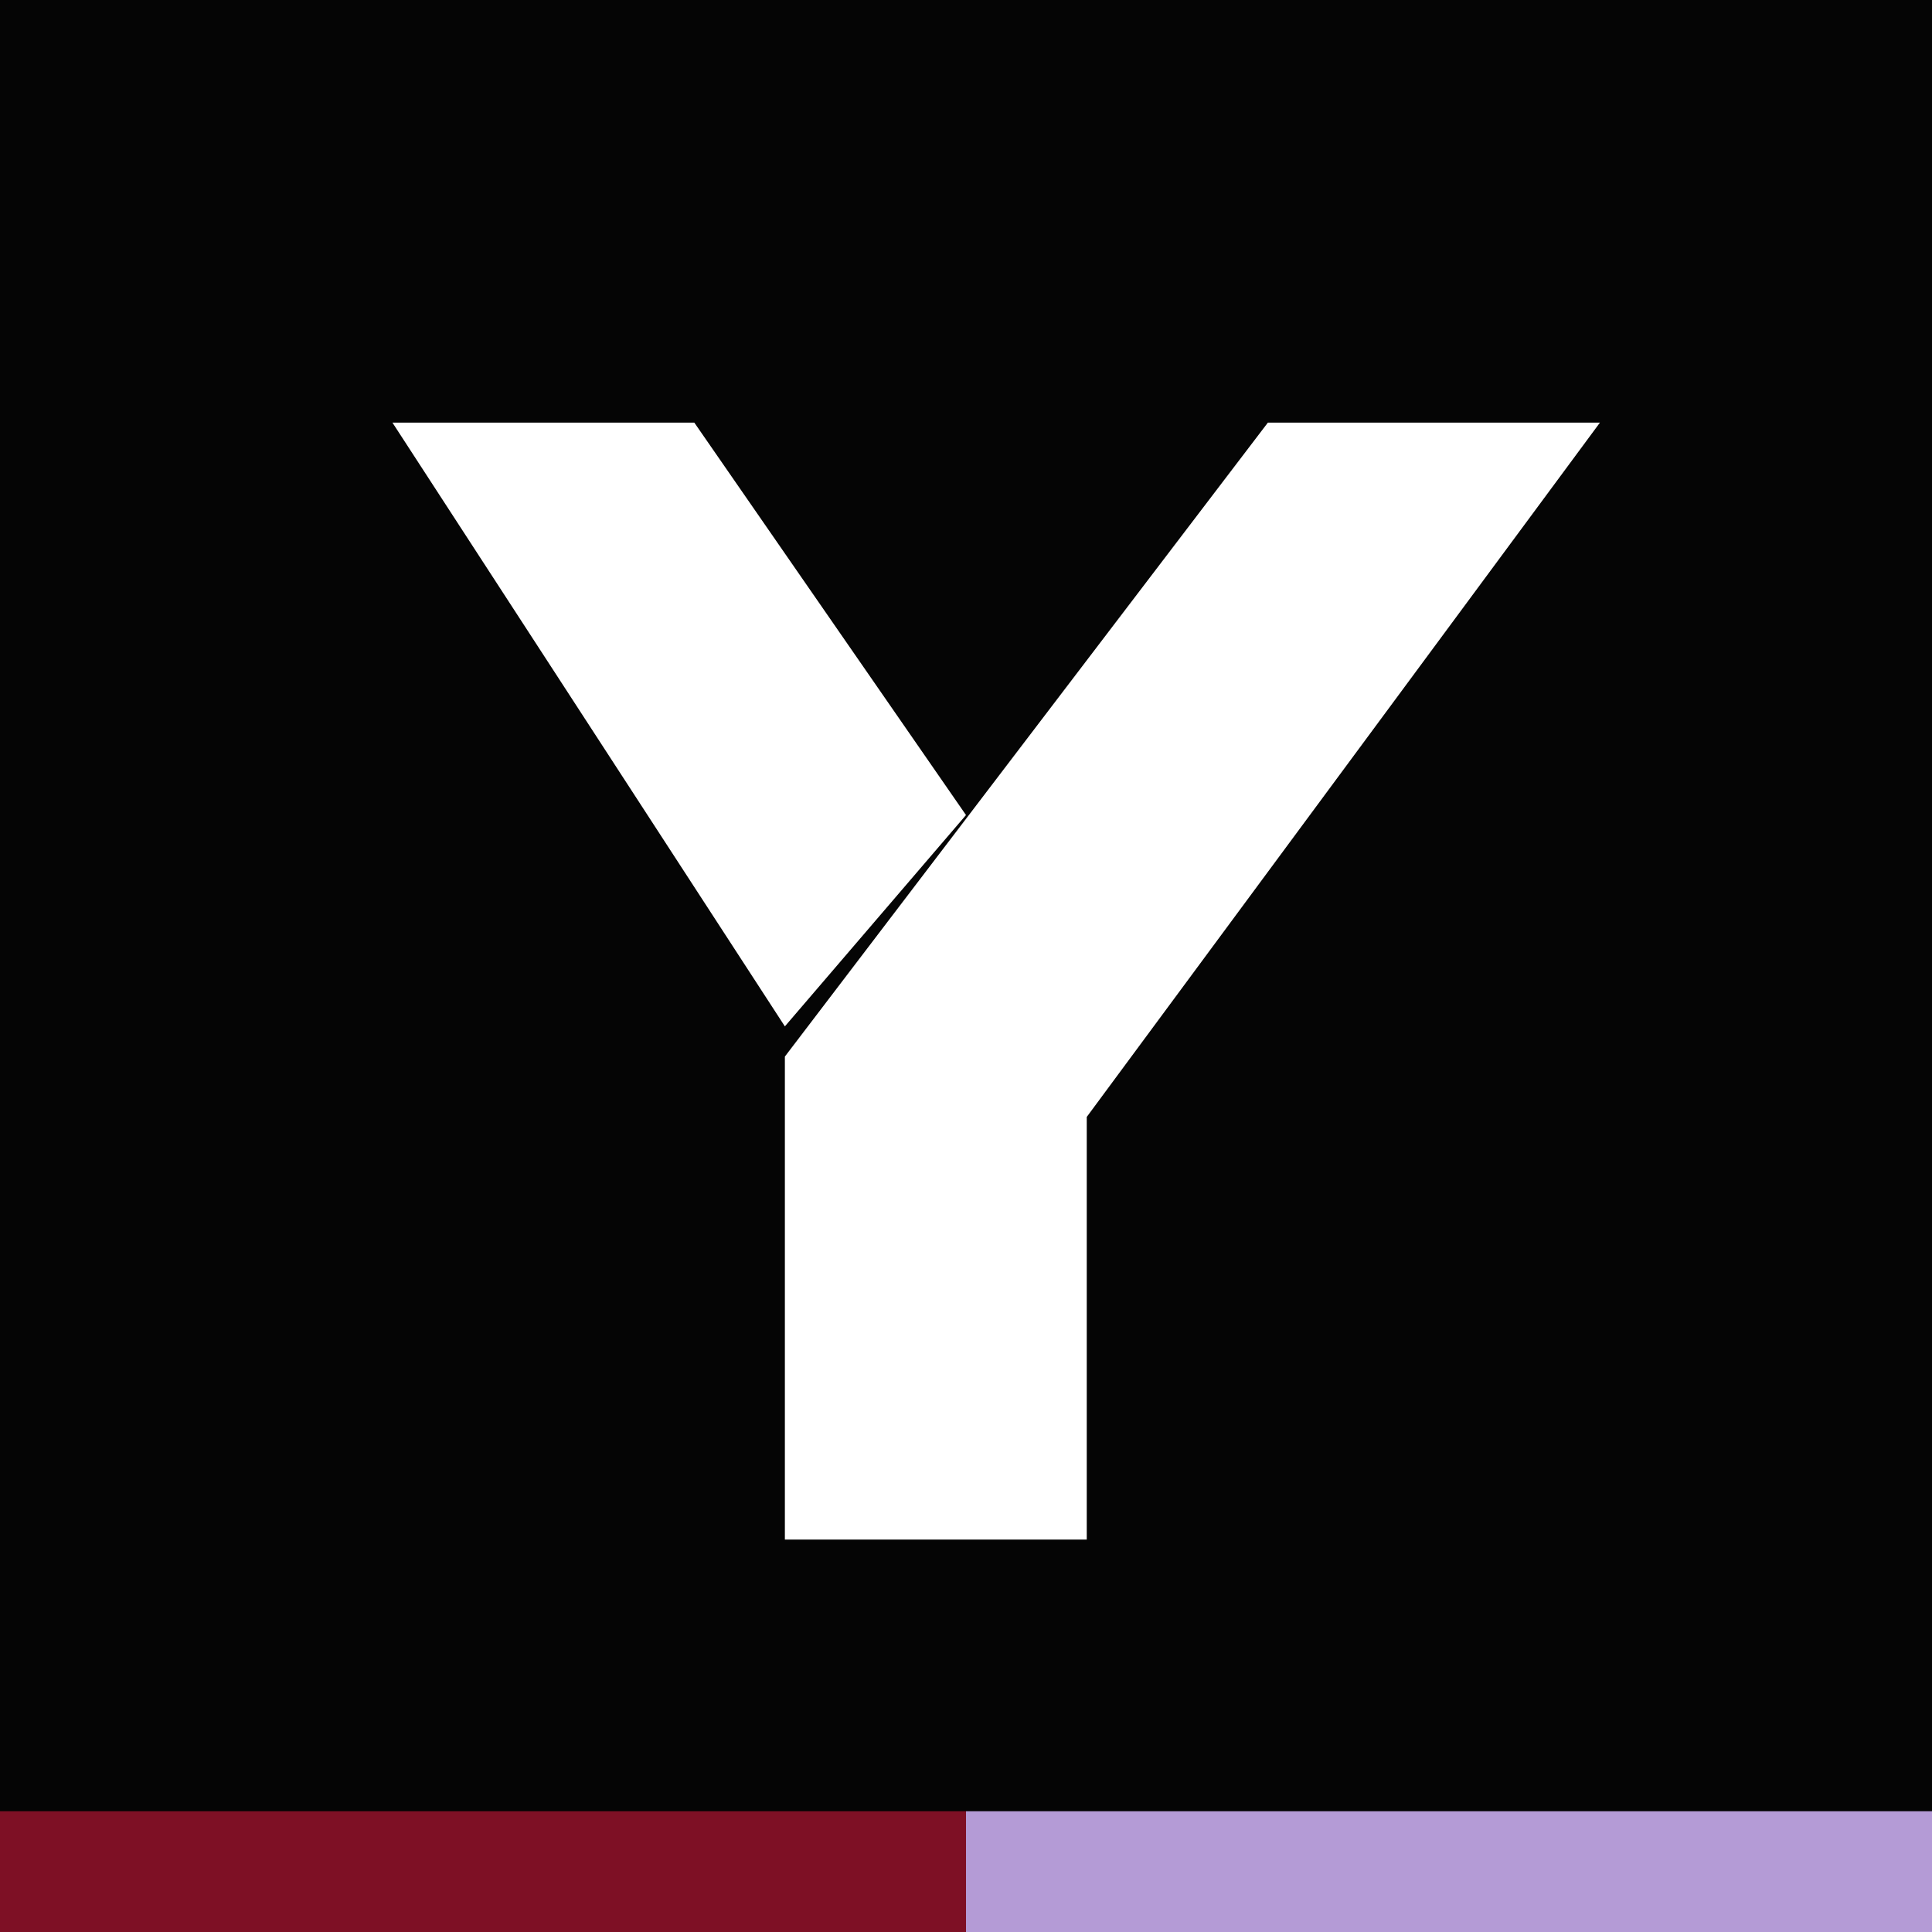
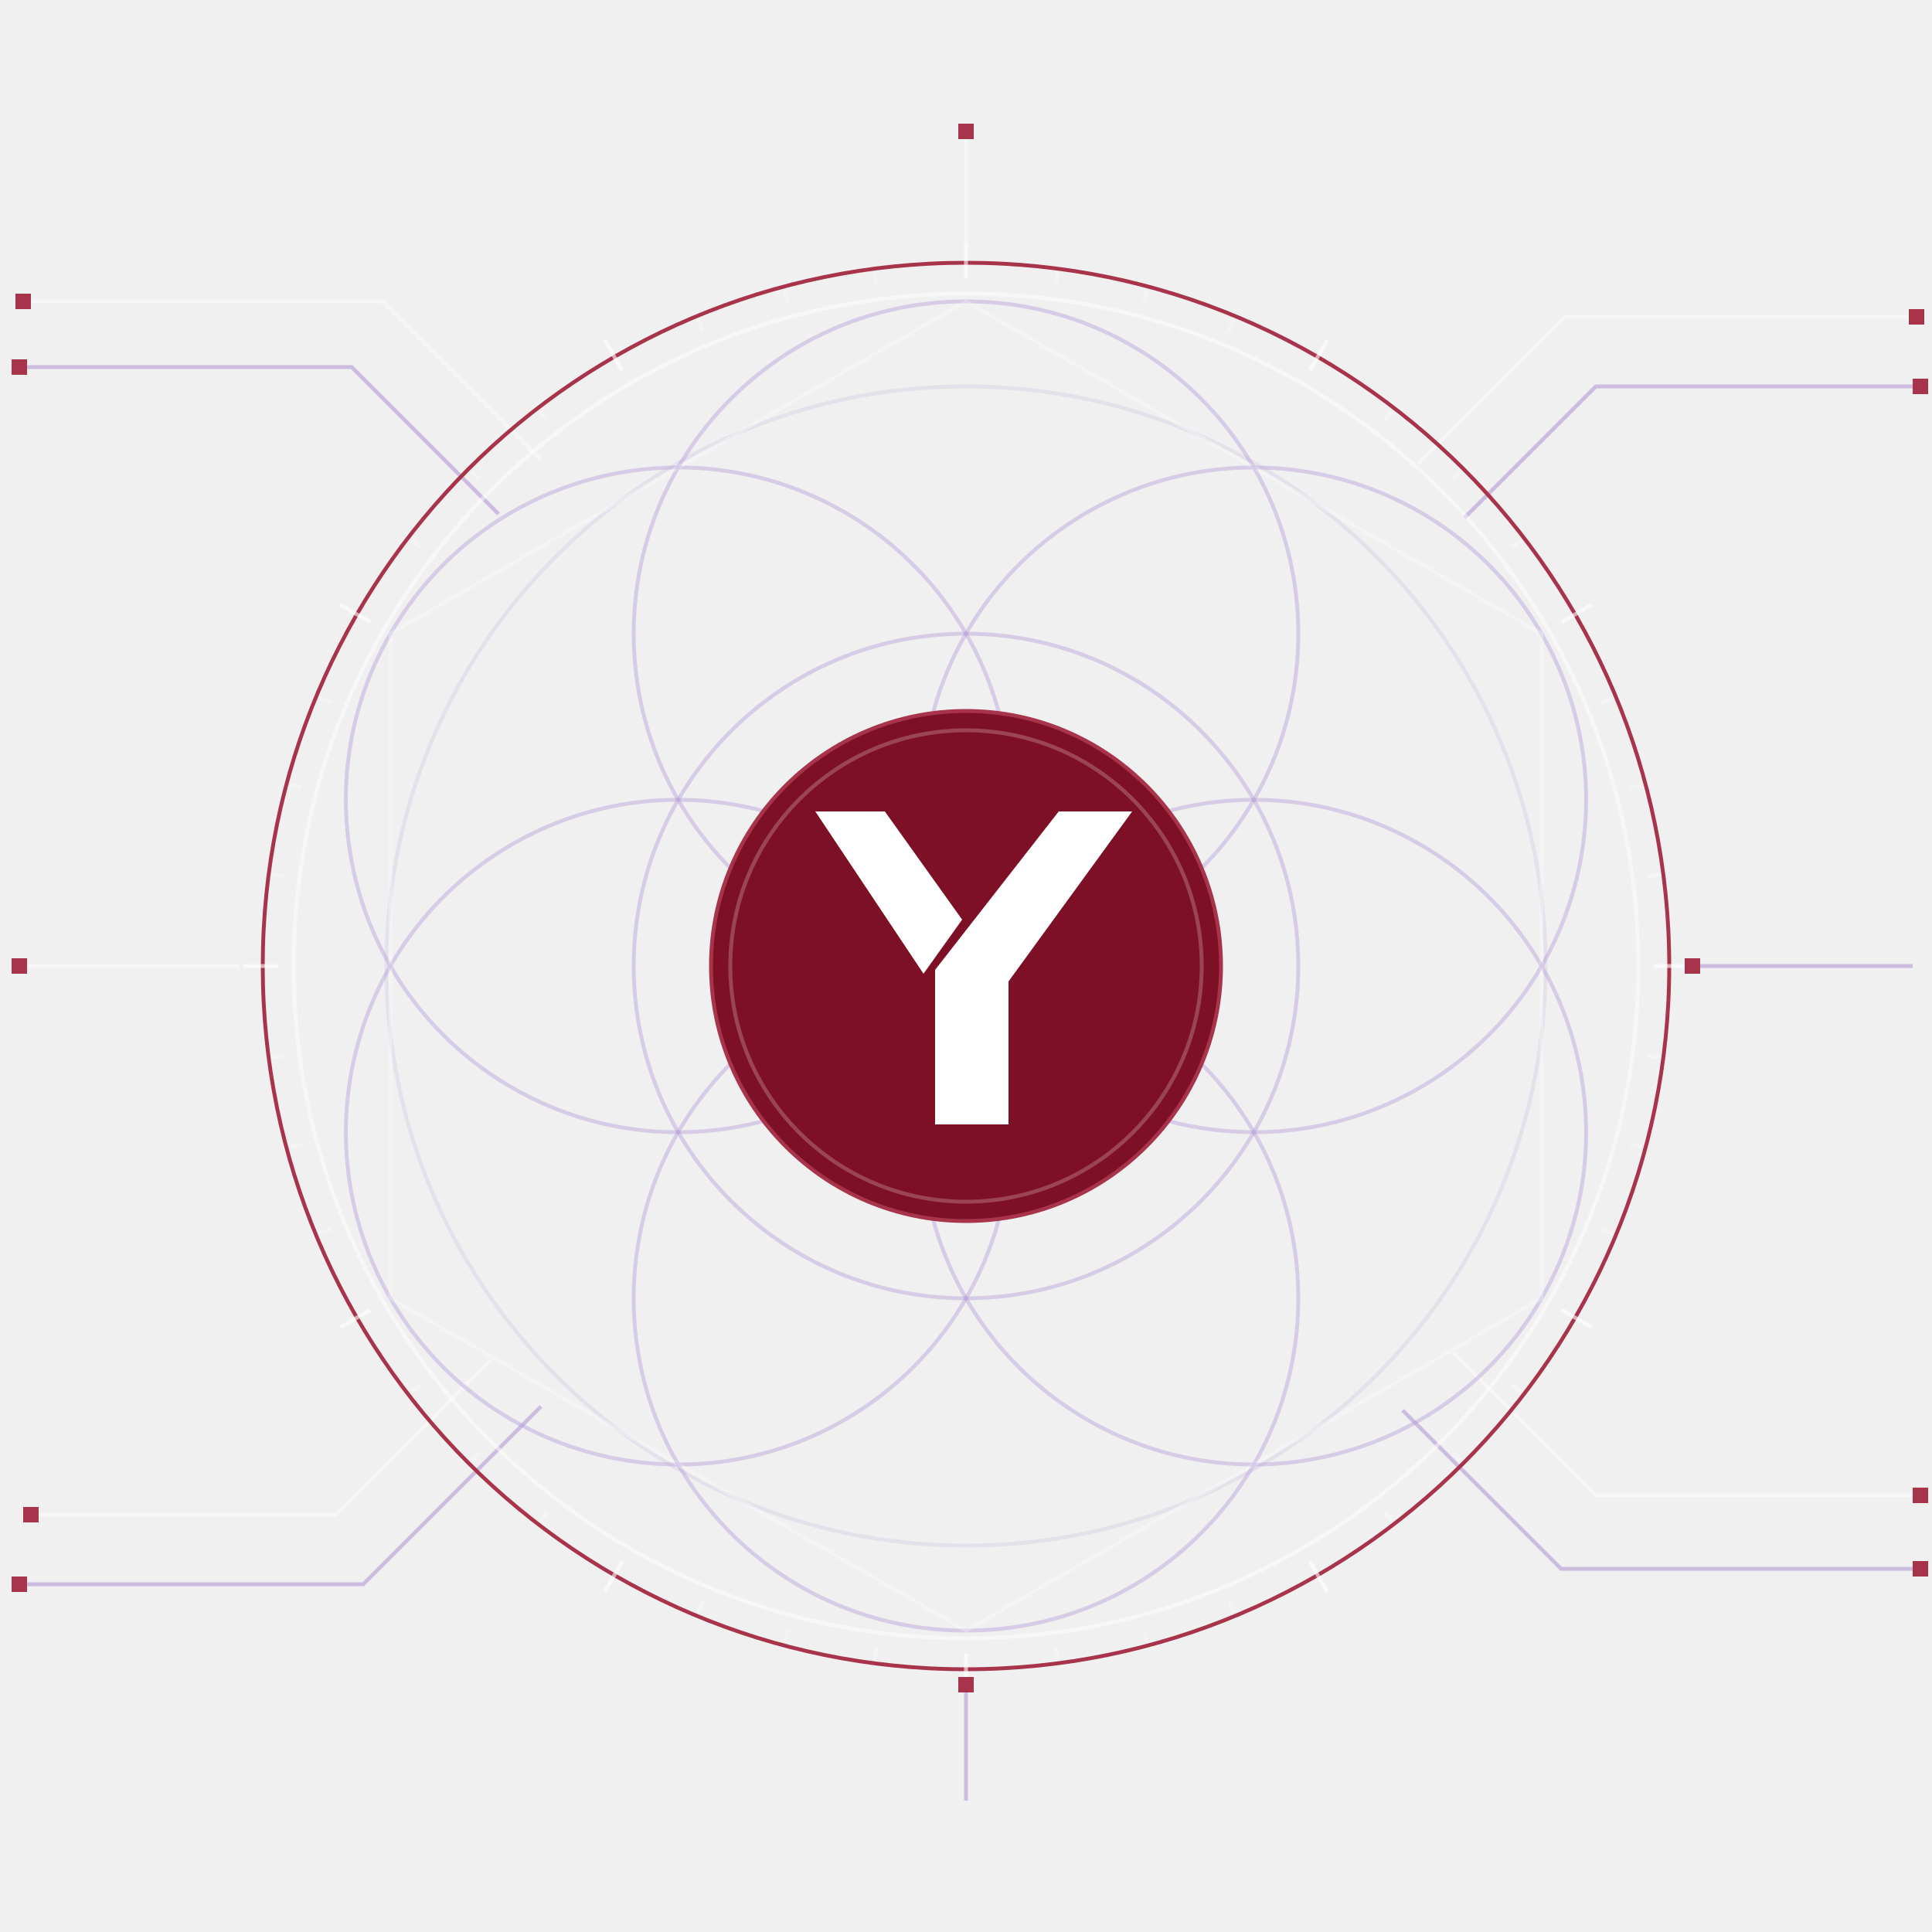
- <svg xmlns="http://www.w3.org/2000/svg" viewBox="0 0 64 64">
-   <rect width="64" height="64" fill="#050505" />
-   <path d="M0 60h32v4H0z" fill="#7E1025" />
-   <path d="M32 60h32v4H32z" fill="#B49BD6" />
-   <path d="M13 14h10l9 13-6 7zm29 0h11L36 37v14H26V35z" fill="#FFFFFF" />
+ <svg xmlns="http://www.w3.org/2000/svg" width="500" height="500" viewBox="0 0 500 500">
+   <style>
+     .compact { display: none; }
+     @media (max-width: 48px) {
+       .full { display: none; }
+       .compact { display: inline; }
+     }
+   </style>
+   <defs>
+     <g id="mark">
+       <circle cx="250" cy="224" r="66" fill="#7E1025" stroke="#A8344B" />
+       <circle cx="250" cy="224" r="61" fill="none" stroke="#FFFFFF" stroke-opacity=".22" />
+       <path d="M211 184H229L249 212L239 226Z M274 184H293L261 228V265H242V225Z" fill="#FFFFFF" />
+     </g>
+     <circle id="petal" cx="0" cy="-86" r="86" />
+     <path id="minor-tick" d="M178 0H181" stroke="#FFFFFF" stroke-opacity=".28" />
+     <path id="major-tick" d="M178 0H187" stroke="#FFFFFF" stroke-opacity=".6" />
+     <g id="quarter">
+       <use href="#major-tick" />
+       <use href="#minor-tick" transform="rotate(7.5)" />
+       <use href="#minor-tick" transform="rotate(15)" />
+       <use href="#minor-tick" transform="rotate(22.5)" />
+       <use href="#major-tick" transform="rotate(30)" />
+       <use href="#minor-tick" transform="rotate(37.5)" />
+       <use href="#minor-tick" transform="rotate(45)" />
+       <use href="#minor-tick" transform="rotate(52.5)" />
+       <use href="#major-tick" transform="rotate(60)" />
+       <use href="#minor-tick" transform="rotate(67.5)" />
+       <use href="#minor-tick" transform="rotate(75)" />
+       <use href="#minor-tick" transform="rotate(82.5)" />
+     </g>
+   </defs>
+   <g class="full" transform="translate(0 26)">
+     <g fill="none" stroke-width="1">
+       <path d="M6 52H99L140 93 M496 56H405L367 94 M8 366H87L127 326 M497 361H413L376 324 M250 8V37 M5 224H62" stroke="#FFFFFF" stroke-opacity=".42" />
+       <path d="M5 69H91L129 107 M497 74H413L379 108 M5 384H94L140 338 M497 380H404L363 339 M250 410V440 M438 224H495" stroke="#B49BD6" stroke-opacity=".6" />
+       <circle cx="250" cy="224" r="182" stroke="#A8344B" />
+       <circle cx="250" cy="224" r="174" stroke="#FFFFFF" stroke-opacity=".48" />
+       <circle cx="250" cy="224" r="150" stroke="#B49BD6" stroke-opacity=".18" />
+       <g transform="translate(250 224)">
+         <g stroke="#B49BD6" stroke-opacity=".42">
+           <circle r="86" />
+           <use href="#petal" />
+           <use href="#petal" transform="rotate(60)" />
+           <use href="#petal" transform="rotate(120)" />
+           <use href="#petal" transform="rotate(180)" />
+           <use href="#petal" transform="rotate(240)" />
+           <use href="#petal" transform="rotate(300)" />
+         </g>
+         <path d="M0 -172L148.956 -86L148.956 86L0 172L-148.956 86L-148.956 -86Z" stroke="#FFFFFF" stroke-opacity=".27" />
+         <use href="#quarter" />
+         <use href="#quarter" transform="rotate(90)" />
+         <use href="#quarter" transform="rotate(180)" />
+         <use href="#quarter" transform="rotate(270)" />
+       </g>
+     </g>
+     <path d="M4 50h4v4H4Z M3 67h4v4H3Z M494 54h4v4h-4Z M495 72h4v4h-4Z M6 364h4v4H6Z M3 382h4v4H3Z M495 359h4v4h-4Z M495 378h4v4h-4Z M248 6h4v4h-4Z M248 408h4v4h-4Z M3 222h4v4H3Z M436 222h4v4h-4Z" fill="#A8344B" />
+     <use href="#mark" />
+   </g>
+   <use class="compact" href="#mark" transform="translate(250 250) scale(3.4) translate(-250 -224)" />
</svg>
